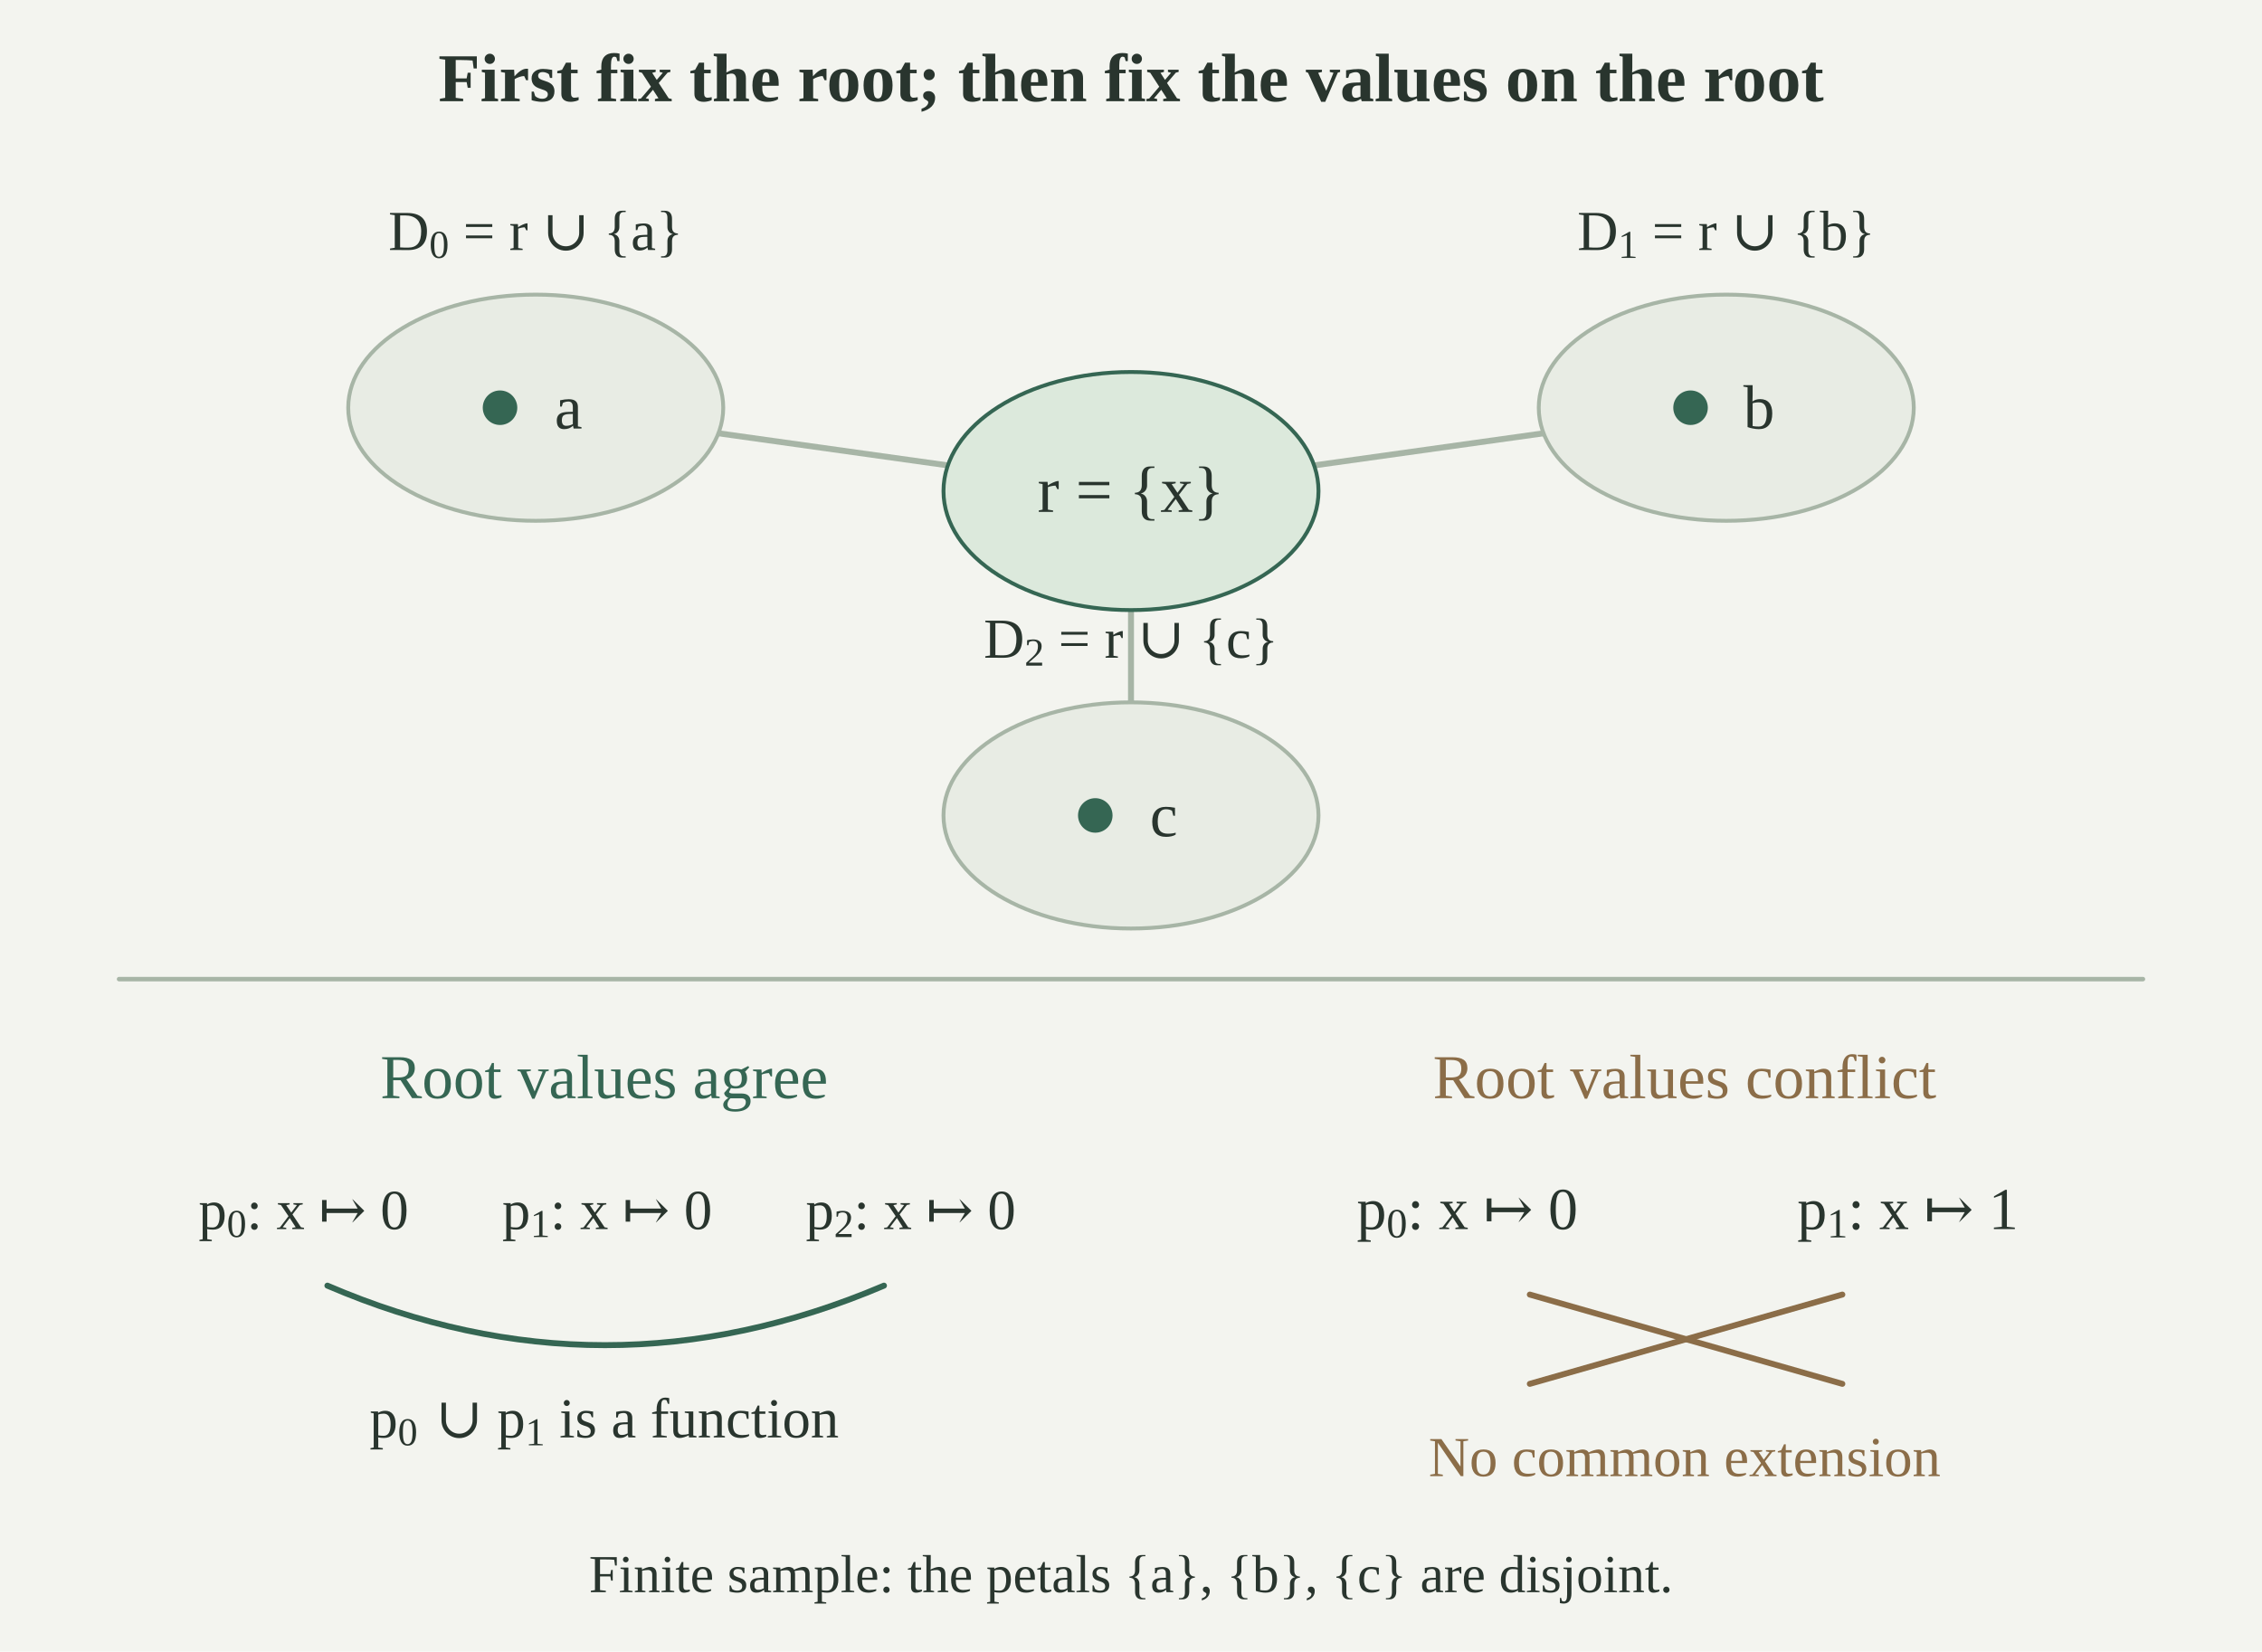
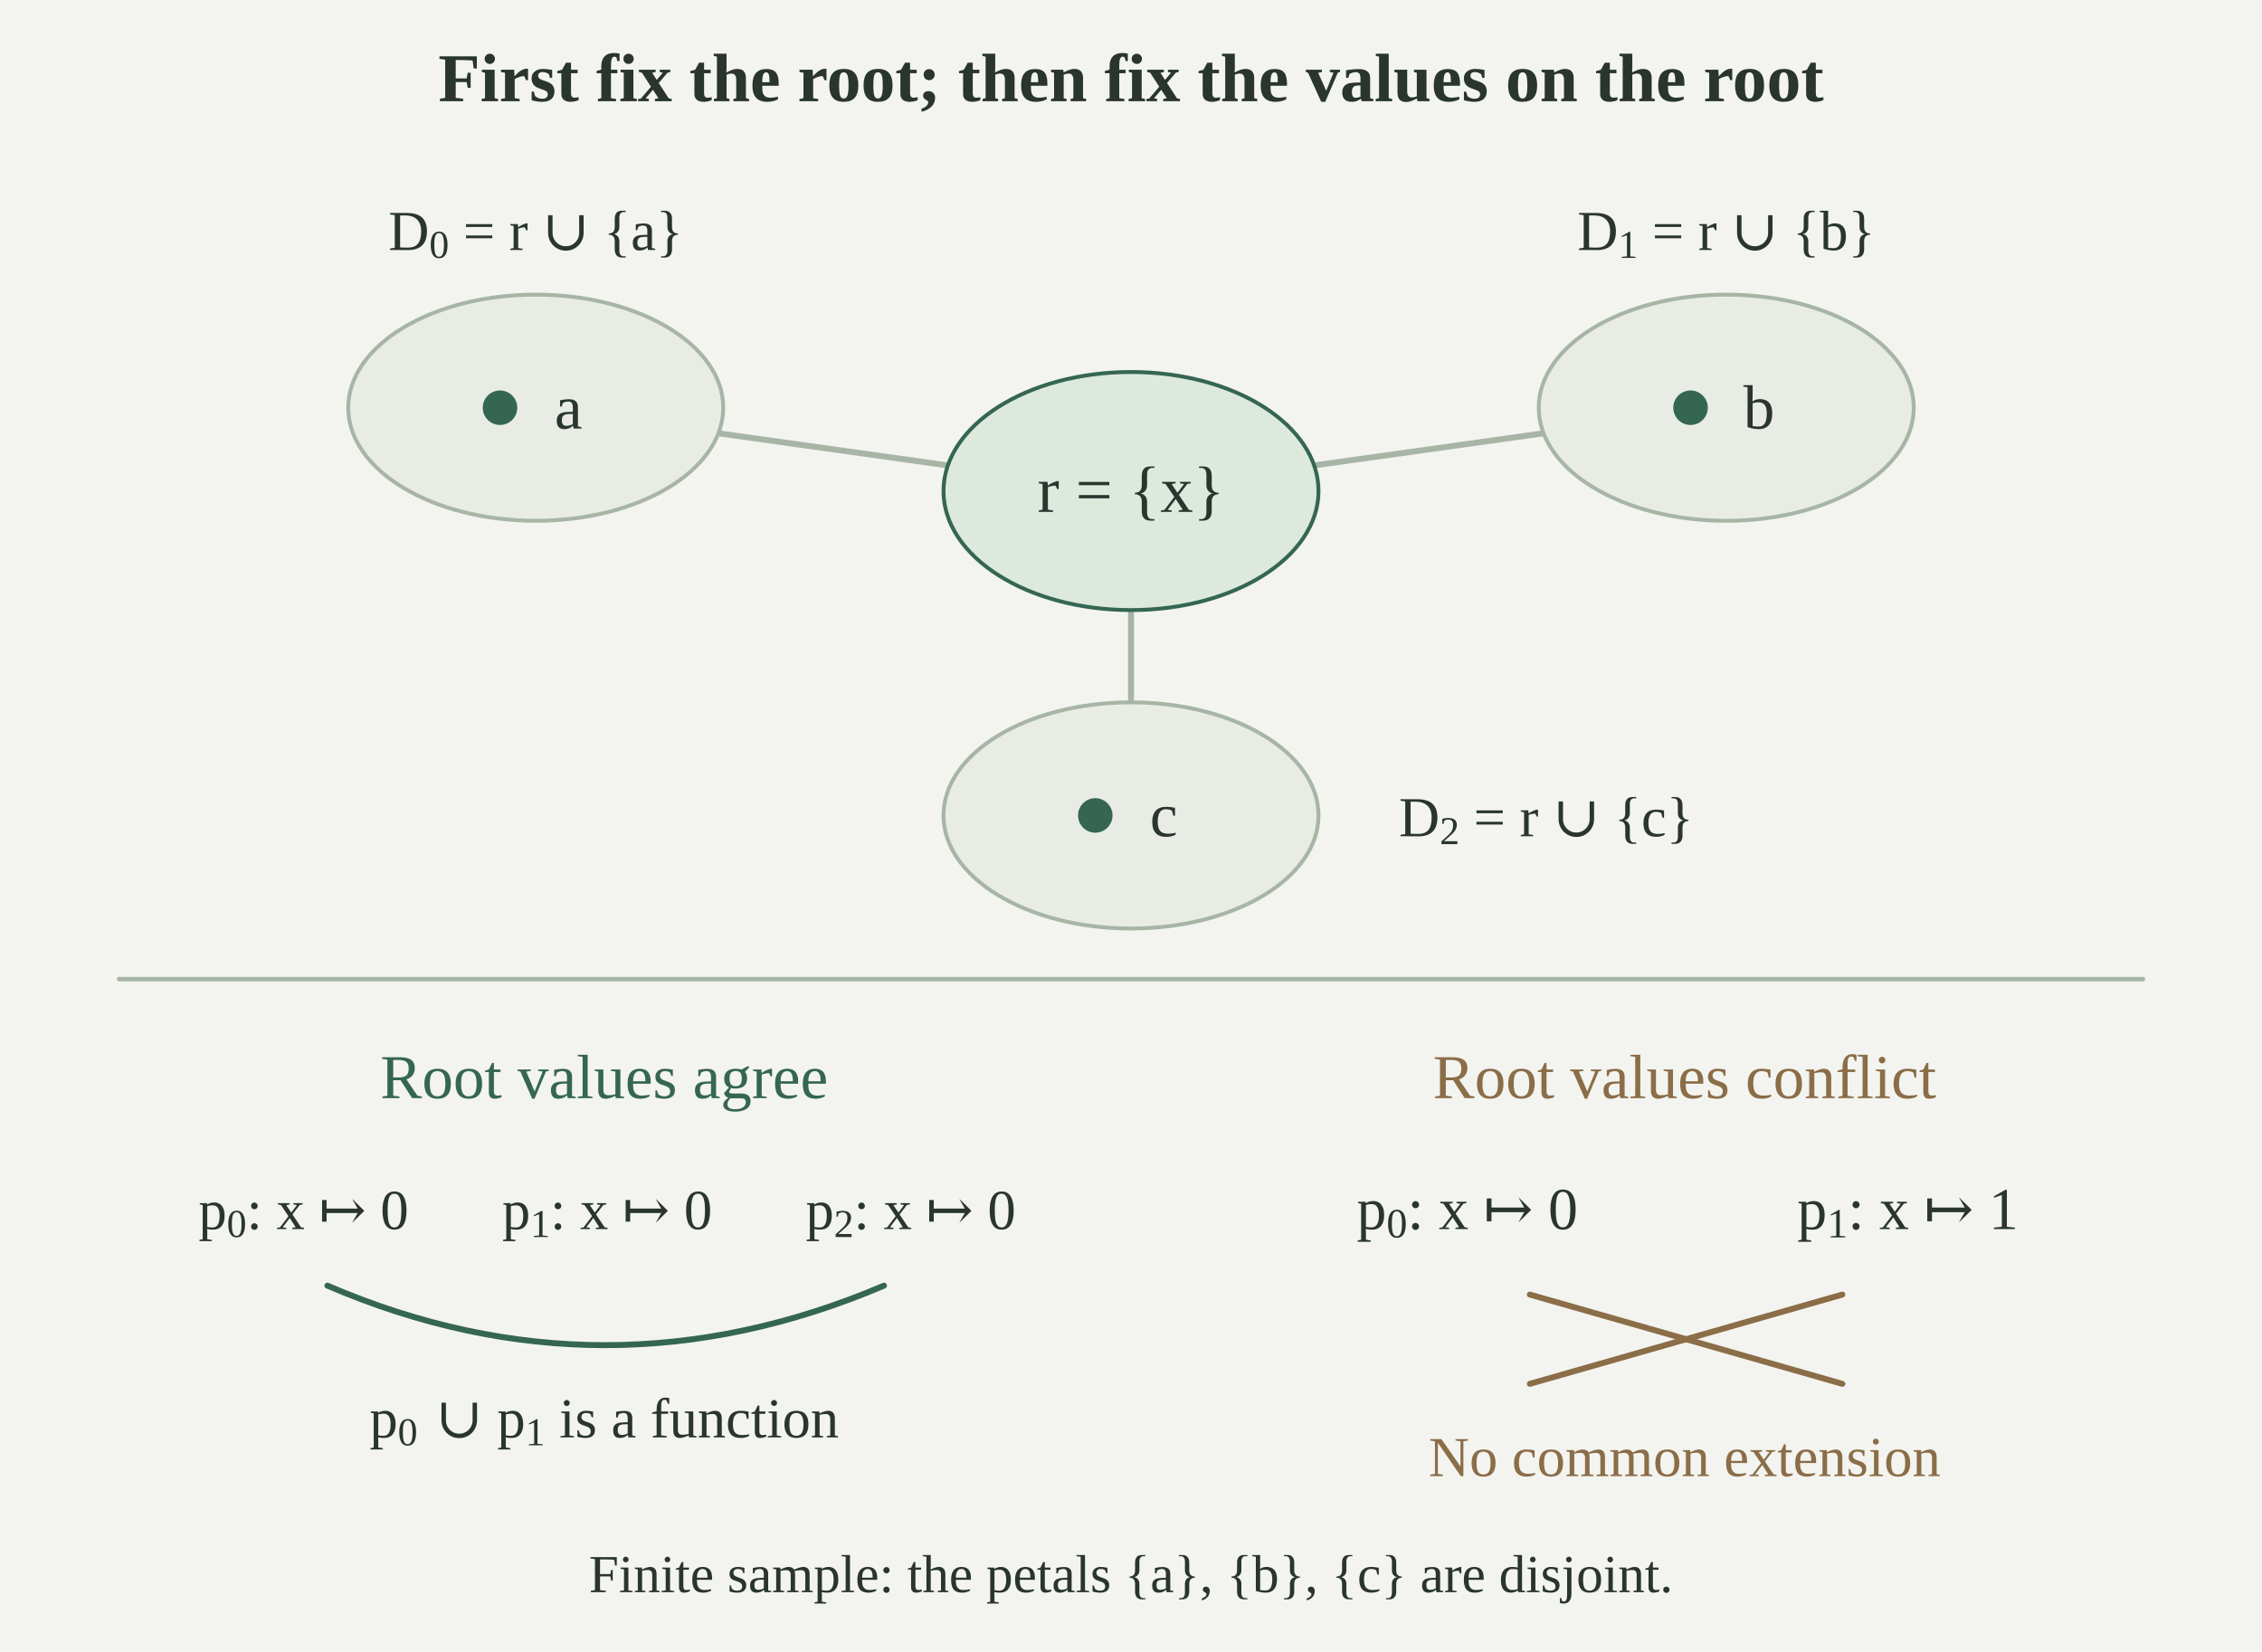
<svg xmlns="http://www.w3.org/2000/svg" width="760" height="555" viewBox="0 0 760 555" role="img" aria-labelledby="title desc">
  <rect width="760" height="555" fill="#f3f4ef" />
  <defs>
-     <marker id="arrow" viewBox="0 0 10 10" refX="8" refY="5" markerWidth="6" markerHeight="6" orient="auto-start-reverse">
-       <path d="M0 1L8 5L0 9" fill="none" stroke="#356653" stroke-width="1.4" />
+     <marker id="arrow" viewBox="-1 0 11 10" refX="8.7" refY="5" markerWidth="11" markerHeight="10" markerUnits="userSpaceOnUse" orient="auto">
+       <path d="M0 1L8 5L0 9" fill="none" stroke="#356653" stroke-width="1.4" stroke-linecap="round" stroke-linejoin="round" />
    </marker>
-     <marker id="grey-arrow" viewBox="0 0 10 10" refX="8" refY="5" markerWidth="6" markerHeight="6" orient="auto">
-       <path d="M0 1L8 5L0 9" fill="none" stroke="#768278" stroke-width="1.4" />
+     <marker id="grey-arrow" viewBox="-1 0 11 10" refX="8.7" refY="5" markerWidth="11" markerHeight="10" markerUnits="userSpaceOnUse" orient="auto">
+       <path d="M0 1L8 5L0 9" fill="none" stroke="#768278" stroke-width="1.4" stroke-linecap="round" stroke-linejoin="round" />
+     </marker>
+     <marker id="warn-arrow" viewBox="-1 0 11 10" refX="8.7" refY="5" markerWidth="11" markerHeight="10" markerUnits="userSpaceOnUse" orient="auto">
+       <path d="M0 1L8 5L0 9" fill="none" stroke="#8b6d48" stroke-width="1.4" stroke-linecap="round" stroke-linejoin="round" />
    </marker>
  </defs>
  <text x="380.0" y="34" font-family="Georgia, Times New Roman, serif" font-size="23" text-anchor="middle" fill="#29352e" font-weight="bold">First fix the root; then fix the values on the root</text>
-   <path d="M380 165L180 137" fill="none" stroke="#a7b5a6" stroke-width="2" stroke-linecap="round" stroke-linejoin="round" />
+   <path d="M317.826 156.296L242.023 145.683" fill="none" stroke="#a7b5a6" stroke-width="2" stroke-linecap="round" stroke-linejoin="round" />
+   <path d="M442.174 156.296L517.977 145.683" fill="none" stroke="#a7b5a6" stroke-width="2" stroke-linecap="round" stroke-linejoin="round" />
+   <path d="M380.0 205.65L380.0 235.35" fill="none" stroke="#a7b5a6" stroke-width="2" stroke-linecap="round" stroke-linejoin="round" />
  <ellipse cx="180" cy="137" rx="63" ry="38" fill="#e8ece4" stroke="#a7b5a6" stroke-width="1.3" />
  <circle cx="168" cy="137" r="5" fill="#356653" stroke="#356653" stroke-width="1.6" />
  <text x="191" y="144" font-family="Georgia, Times New Roman, serif" font-size="21" text-anchor="middle" fill="#29352e">a</text>
  <text x="180" y="84" font-family="Georgia, Times New Roman, serif" font-size="19" text-anchor="middle" fill="#29352e">D<tspan baseline-shift="sub" font-size="70%">0</tspan> = r ∪ {a}</text>
-   <path d="M380 165L580 137" fill="none" stroke="#a7b5a6" stroke-width="2" stroke-linecap="round" stroke-linejoin="round" />
  <ellipse cx="580" cy="137" rx="63" ry="38" fill="#e8ece4" stroke="#a7b5a6" stroke-width="1.3" />
  <circle cx="568" cy="137" r="5" fill="#356653" stroke="#356653" stroke-width="1.6" />
  <text x="591" y="144" font-family="Georgia, Times New Roman, serif" font-size="21" text-anchor="middle" fill="#29352e">b</text>
  <text x="580" y="84" font-family="Georgia, Times New Roman, serif" font-size="19" text-anchor="middle" fill="#29352e">D<tspan baseline-shift="sub" font-size="70%">1</tspan> = r ∪ {b}</text>
-   <path d="M380 165L380 274" fill="none" stroke="#a7b5a6" stroke-width="2" stroke-linecap="round" stroke-linejoin="round" />
  <ellipse cx="380" cy="274" rx="63" ry="38" fill="#e8ece4" stroke="#a7b5a6" stroke-width="1.3" />
  <circle cx="368" cy="274" r="5" fill="#356653" stroke="#356653" stroke-width="1.6" />
  <text x="391" y="281" font-family="Georgia, Times New Roman, serif" font-size="21" text-anchor="middle" fill="#29352e">c</text>
-   <text x="380" y="221" font-family="Georgia, Times New Roman, serif" font-size="19" text-anchor="middle" fill="#29352e">D<tspan baseline-shift="sub" font-size="70%">2</tspan> = r ∪ {c}</text>
+   <text x="470" y="281" font-family="Georgia, Times New Roman, serif" font-size="19" text-anchor="start" fill="#29352e">D<tspan baseline-shift="sub" font-size="70%">2</tspan> = r ∪ {c}</text>
  <ellipse cx="380" cy="165" rx="63" ry="40" fill="#dce9dc" stroke="#356653" stroke-width="1.3" />
  <text x="380" y="172" font-family="Georgia, Times New Roman, serif" font-size="22" text-anchor="middle" fill="#29352e">r = {x}</text>
  <path d="M40 329L720 329" fill="none" stroke="#a7b5a6" stroke-width="1.5" stroke-linecap="round" stroke-linejoin="round" />
  <text x="203" y="369" font-family="Georgia, Times New Roman, serif" font-size="21" text-anchor="middle" fill="#356653">Root values agree</text>
  <text x="566" y="369" font-family="Georgia, Times New Roman, serif" font-size="21" text-anchor="middle" fill="#8b6d48">Root values conflict</text>
  <text x="102" y="413" font-family="Georgia, Times New Roman, serif" font-size="19" text-anchor="middle" fill="#29352e">p<tspan baseline-shift="sub" font-size="70%">0</tspan>: x ↦ 0</text>
  <text x="204" y="413" font-family="Georgia, Times New Roman, serif" font-size="19" text-anchor="middle" fill="#29352e">p<tspan baseline-shift="sub" font-size="70%">1</tspan>: x ↦ 0</text>
  <text x="306" y="413" font-family="Georgia, Times New Roman, serif" font-size="19" text-anchor="middle" fill="#29352e">p<tspan baseline-shift="sub" font-size="70%">2</tspan>: x ↦ 0</text>
  <path d="M110 432Q203 472 297 432" fill="none" stroke="#356653" stroke-width="2" stroke-linecap="round" stroke-linejoin="round" />
  <text x="203" y="483" font-family="Georgia, Times New Roman, serif" font-size="19" text-anchor="middle" fill="#29352e">p<tspan baseline-shift="sub" font-size="70%">0</tspan> ∪ p<tspan baseline-shift="sub" font-size="70%">1</tspan> is a function</text>
  <text x="493" y="413" font-family="Georgia, Times New Roman, serif" font-size="20" text-anchor="middle" fill="#29352e">p<tspan baseline-shift="sub" font-size="70%">0</tspan>: x ↦ 0</text>
  <text x="641" y="413" font-family="Georgia, Times New Roman, serif" font-size="20" text-anchor="middle" fill="#29352e">p<tspan baseline-shift="sub" font-size="70%">1</tspan>: x ↦ 1</text>
  <path d="M514 435L619 465" fill="none" stroke="#8b6d48" stroke-width="2" stroke-linecap="round" stroke-linejoin="round" />
  <path d="M619 435L514 465" fill="none" stroke="#8b6d48" stroke-width="2" stroke-linecap="round" stroke-linejoin="round" />
  <text x="566" y="496" font-family="Georgia, Times New Roman, serif" font-size="19" text-anchor="middle" fill="#8b6d48">No common extension</text>
  <text x="380" y="535" font-family="Georgia, Times New Roman, serif" font-size="18" text-anchor="middle" fill="#29352e">Finite sample: the petals {a}, {b}, {c} are disjoint.</text>
</svg>
